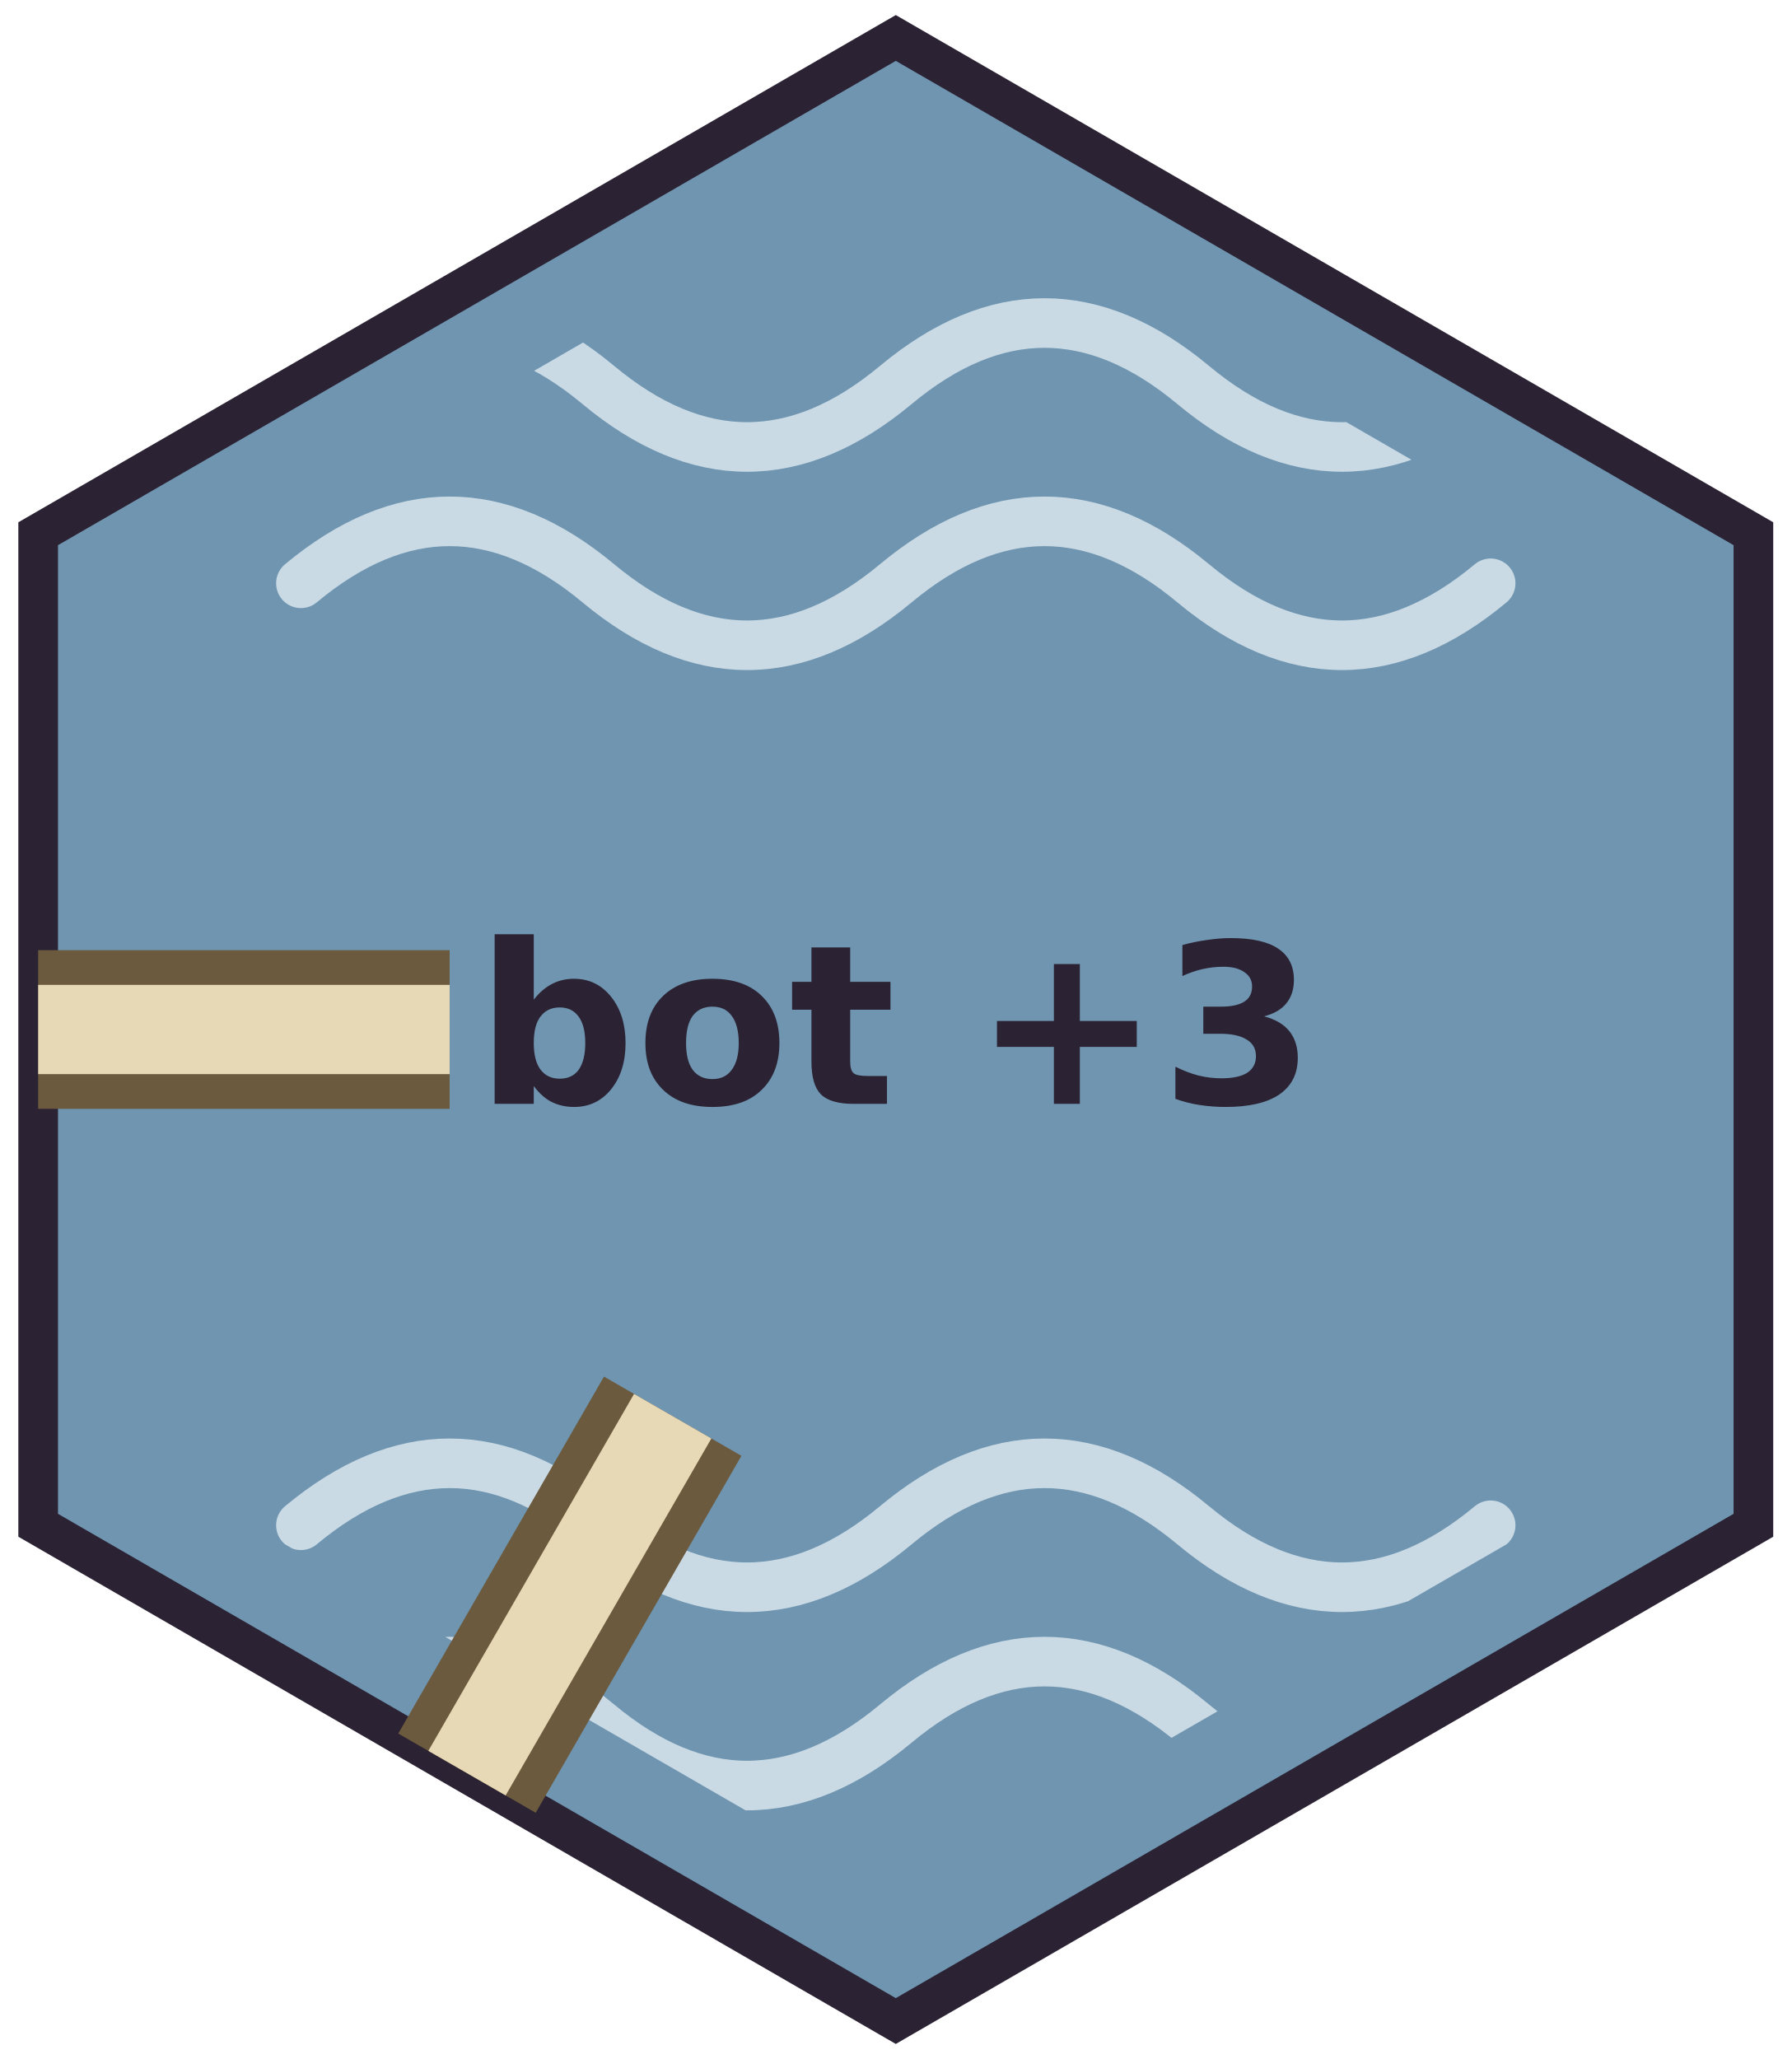
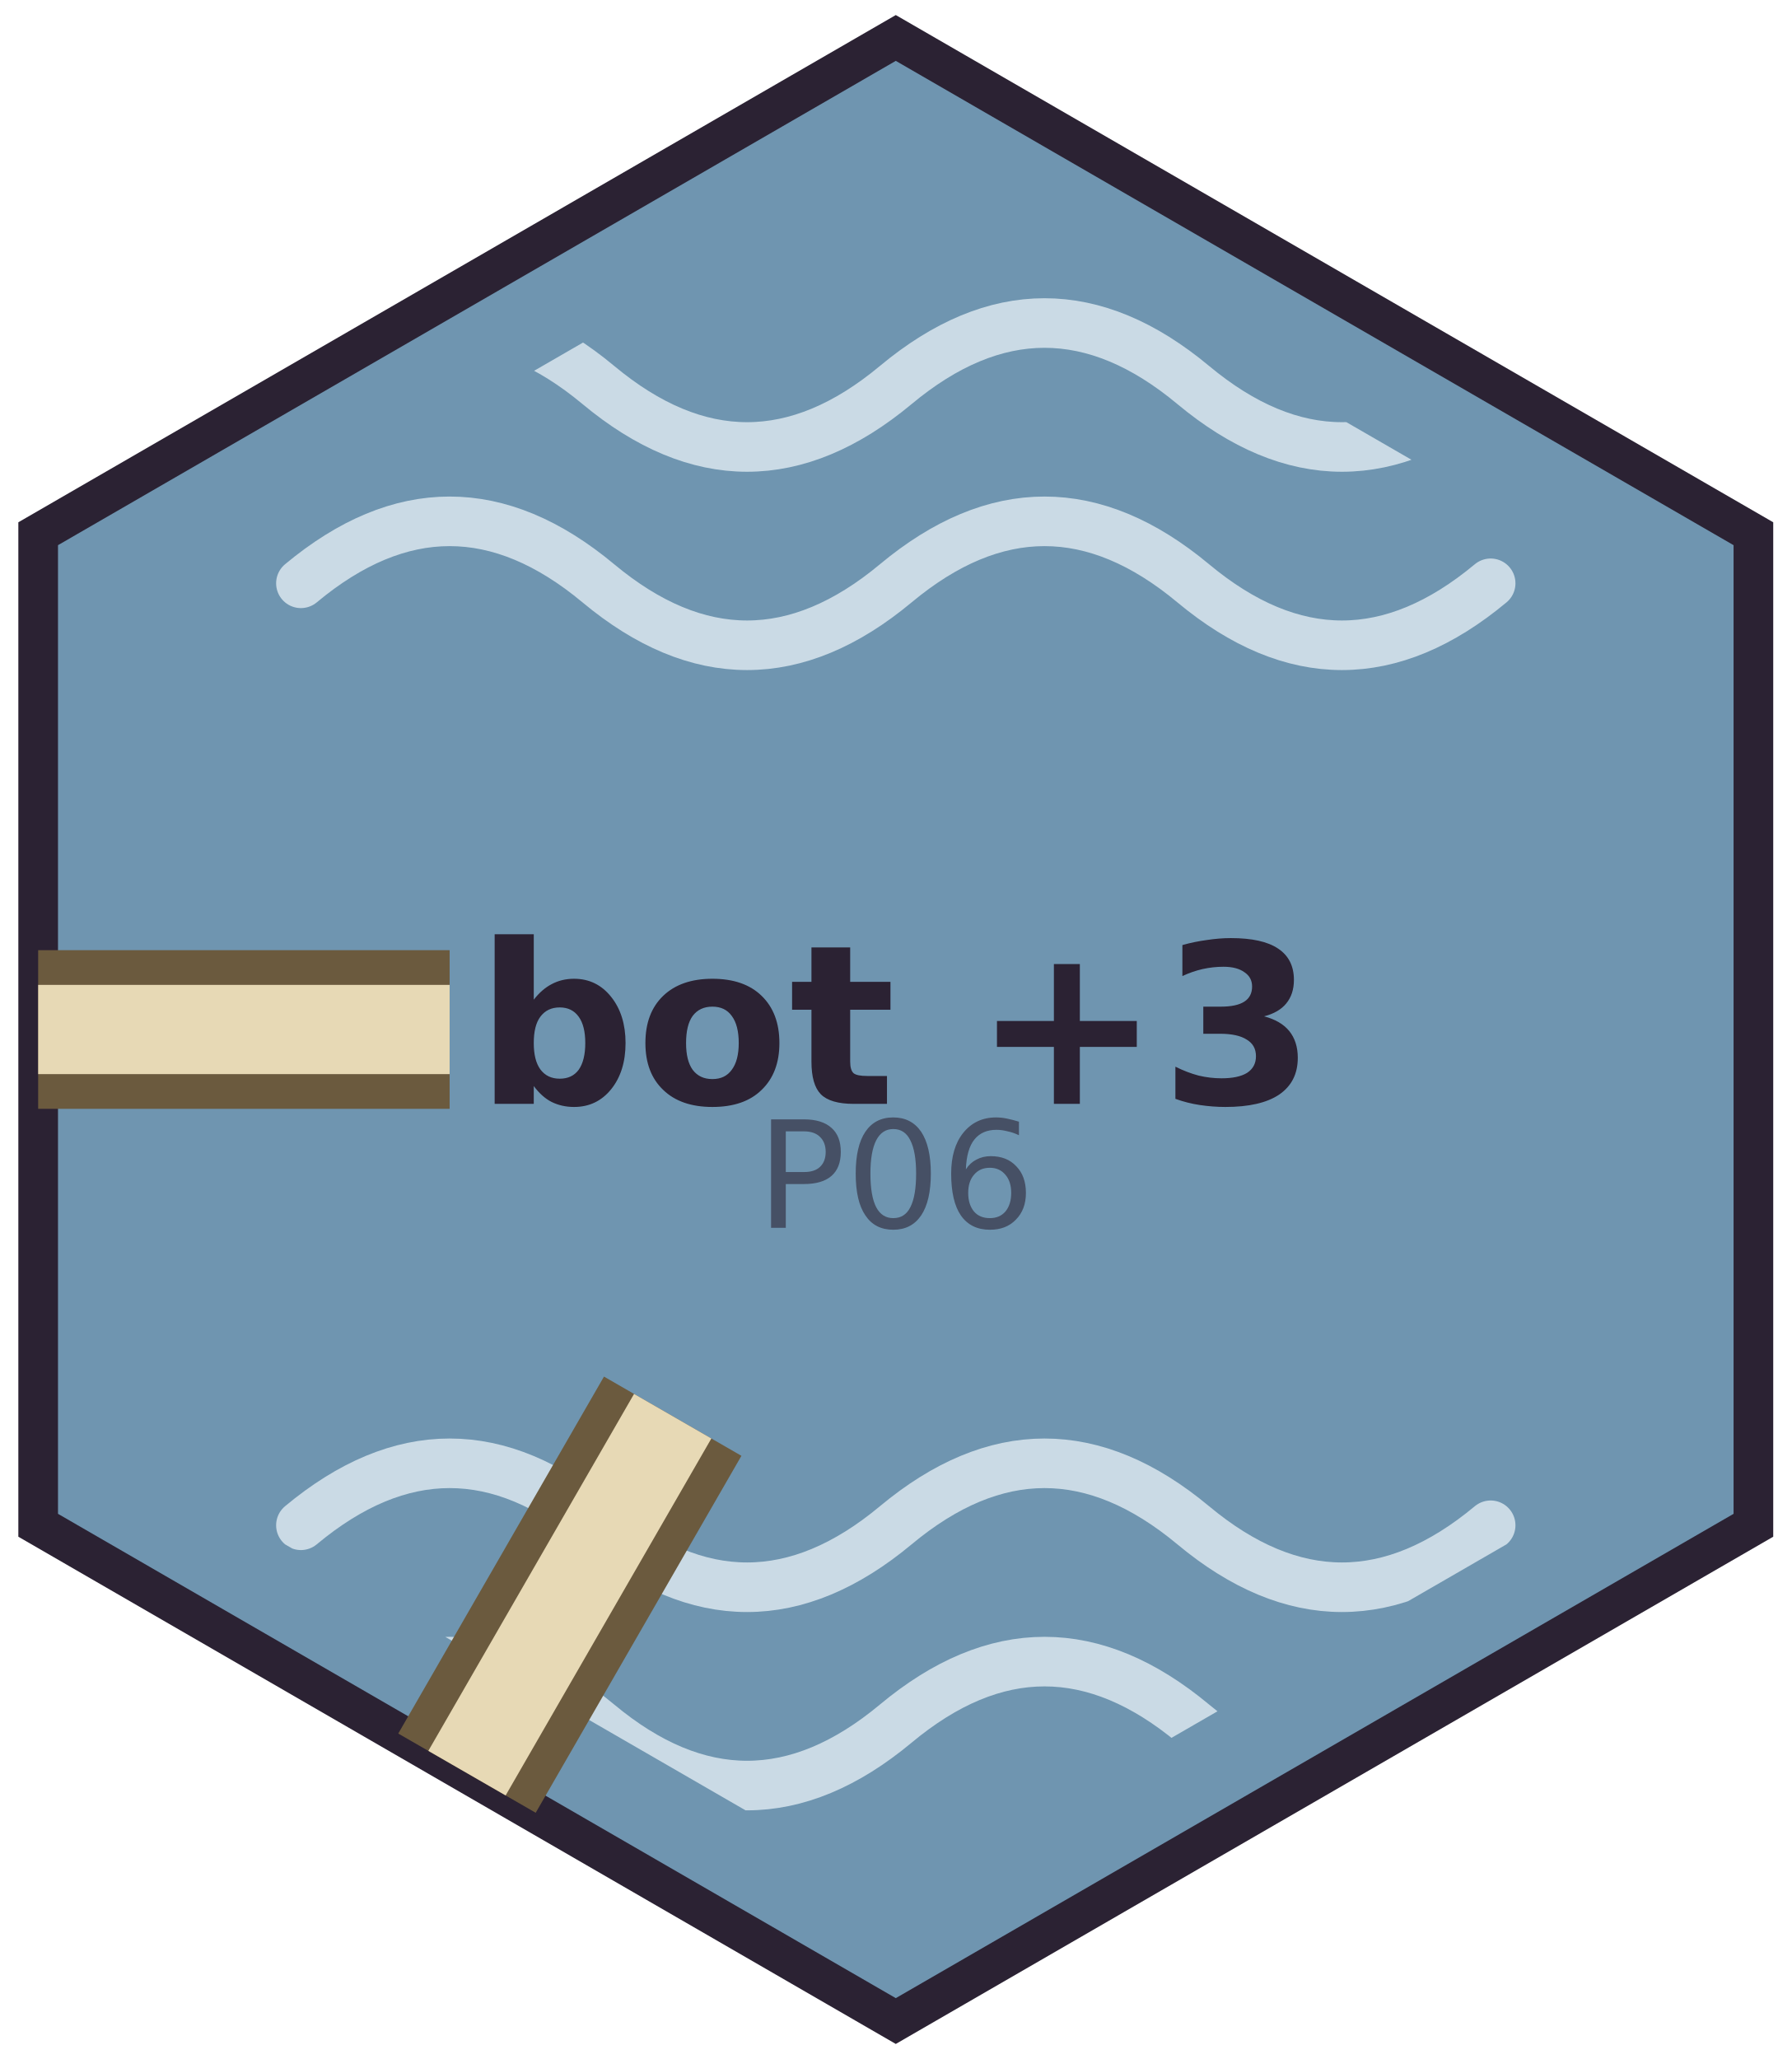
<svg xmlns="http://www.w3.org/2000/svg" viewBox="-36.14 -41.50 72.28 83.00" width="181" height="208" font-family="DejaVu Sans, Arial, sans-serif">
  <polygon points="34.6,20.0 0.0,40.0 -34.6,20.0 -34.6,-20.0 -0.0,-40.0 34.6,-20.0" fill="#6f95b0" stroke="#2b2233" stroke-width="1.6" />
  <clipPath id="c_port">
    <polygon points="30.3,17.5 0.0,35.0 -30.3,17.5 -30.3,-17.5 -0.0,-35.0 30.3,-17.5" />
  </clipPath>
  <g clip-path="url(#c_port)">
    <path d="M-24 -26 q6 -5 12 0 t12 0 t12 0 t12 0" stroke="#e8f1f7" stroke-opacity="0.75" stroke-width="2" fill="none" stroke-linecap="round" />
    <path d="M-24 -18 q6 -5 12 0 t12 0 t12 0 t12 0" stroke="#e8f1f7" stroke-opacity="0.75" stroke-width="2" fill="none" stroke-linecap="round" />
    <path d="M-24 20 q6 -5 12 0 t12 0 t12 0 t12 0" stroke="#e8f1f7" stroke-opacity="0.75" stroke-width="2" fill="none" stroke-linecap="round" />
    <path d="M-24 28 q6 -5 12 0 t12 0 t12 0 t12 0" stroke="#e8f1f7" stroke-opacity="0.75" stroke-width="2" fill="none" stroke-linecap="round" />
  </g>
  <line x1="-34.6" y1="0.0" x2="-18.0" y2="0.0" stroke="#6b5a3e" stroke-width="6.4" />
  <line x1="-34.6" y1="0.0" x2="-18.0" y2="0.0" stroke="#e7d9b5" stroke-width="3.6" />
  <line x1="-17.3" y1="30.0" x2="-9.0" y2="15.6" stroke="#6b5a3e" stroke-width="6.4" />
  <line x1="-17.3" y1="30.0" x2="-9.0" y2="15.6" stroke="#e7d9b5" stroke-width="3.6" />
  <text x="0" y="3" text-anchor="middle" font-size="9" font-weight="bold" fill="#2b2233">bot +3</text>
+   <text x="0" y="8" text-anchor="middle" font-size="6" fill="#2b2233" opacity="0.6">P06</text>
</svg>
